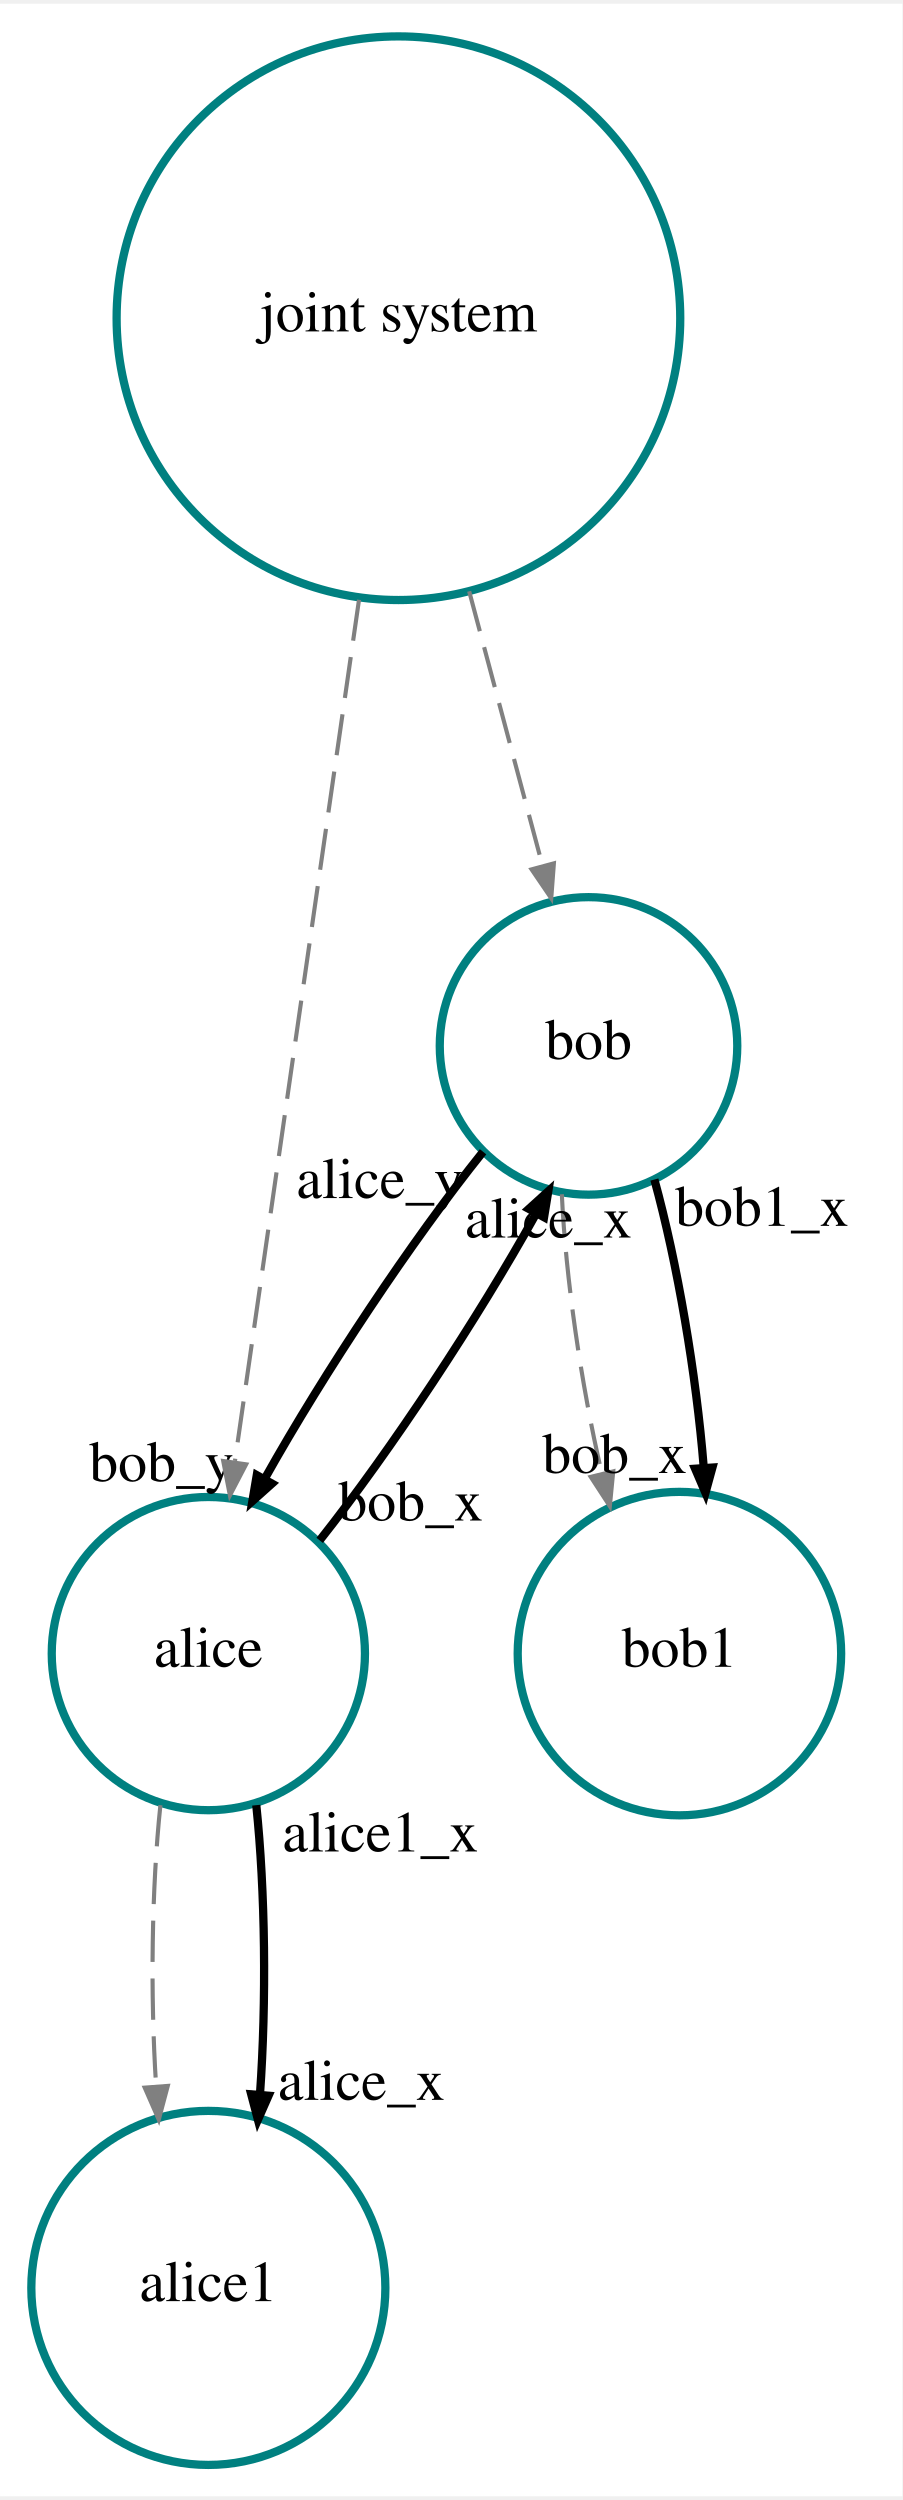
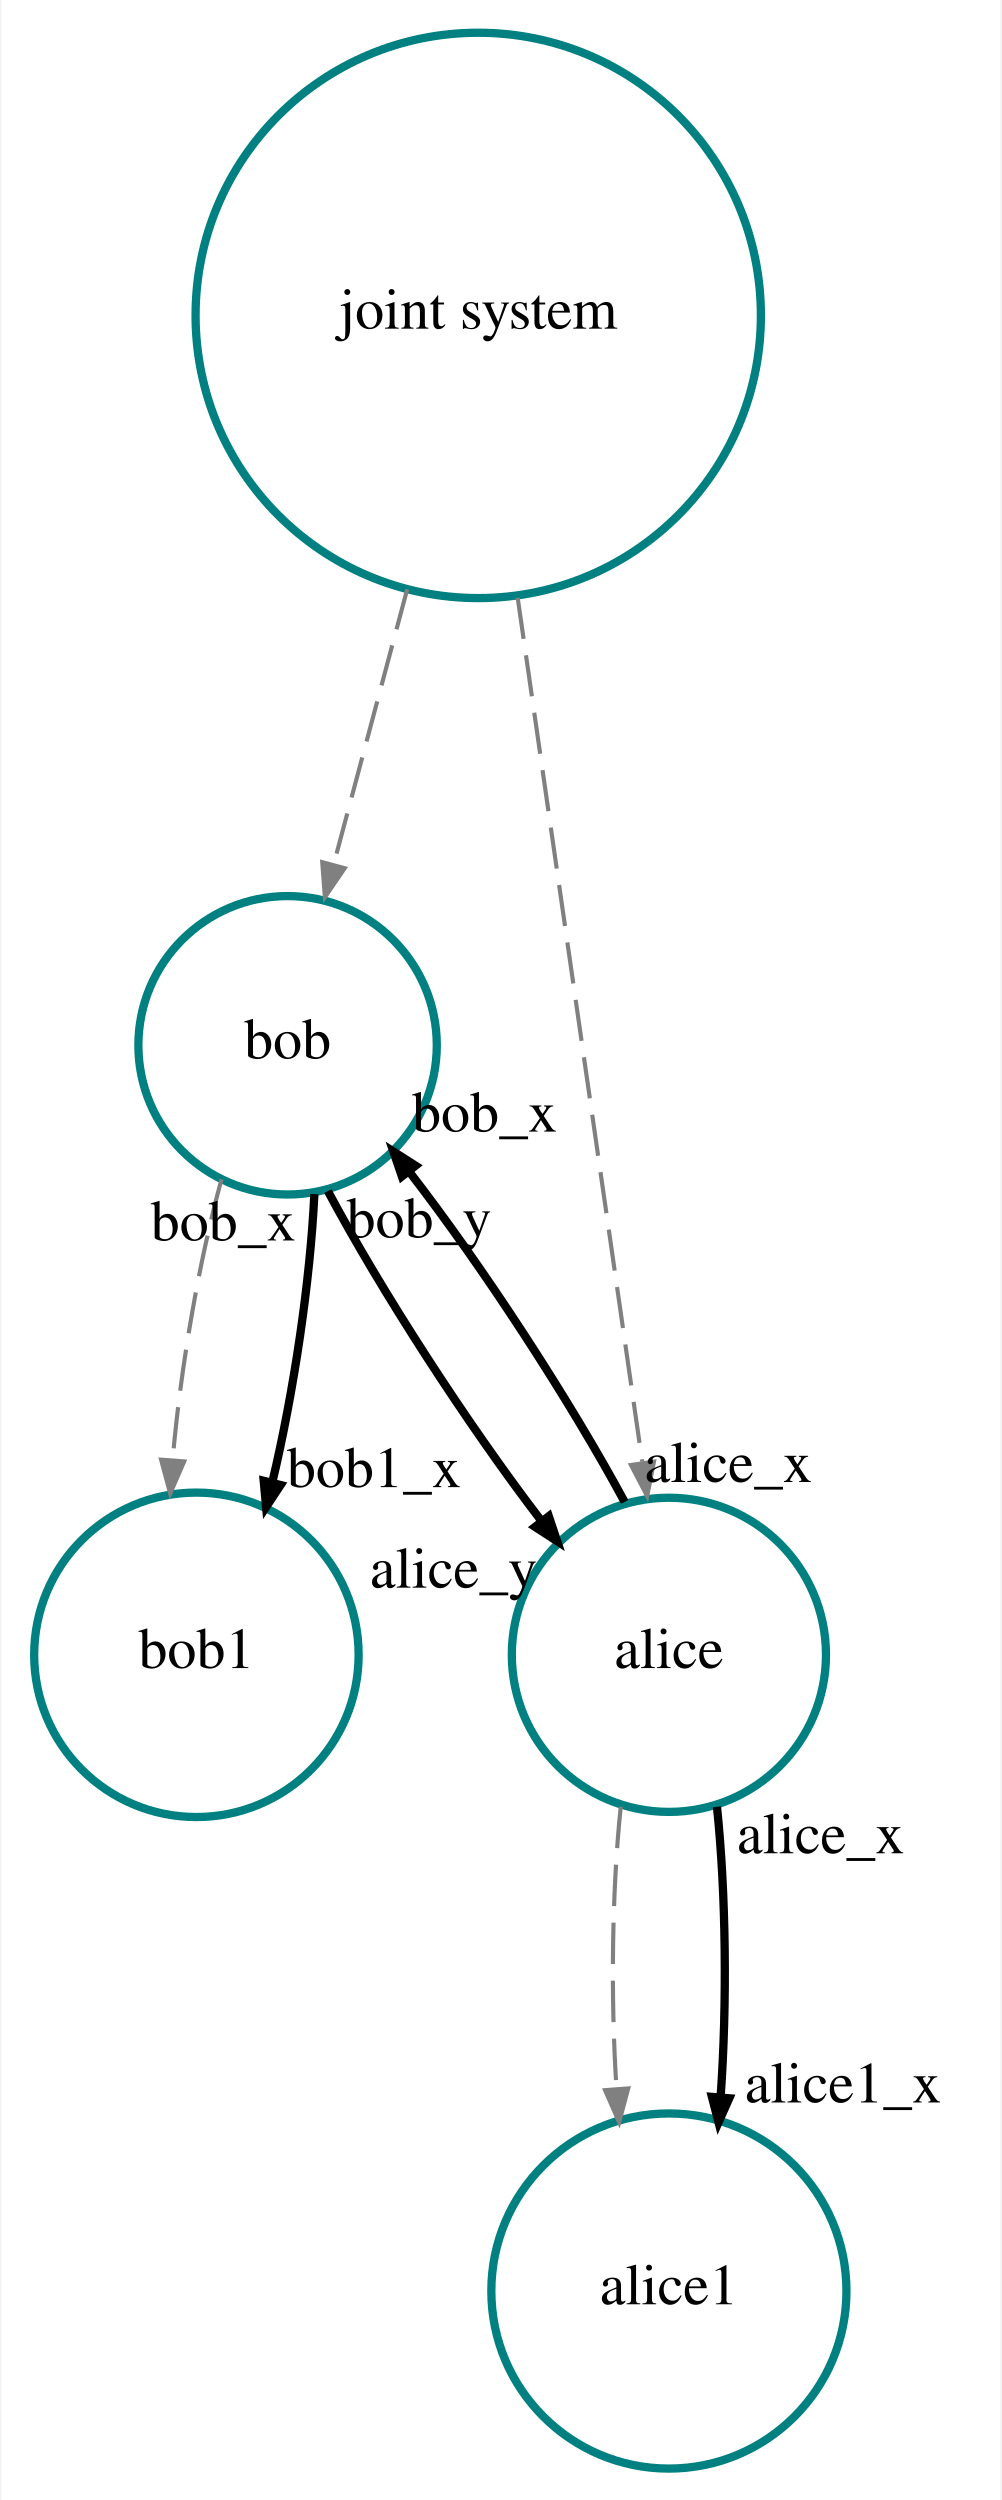
- <svg xmlns="http://www.w3.org/2000/svg" width="109pt" height="302pt" viewBox="0.00 0.00 109.18 301.59">
+ <svg xmlns="http://www.w3.org/2000/svg" width="121pt" height="302pt" viewBox="0.00 0.00 120.53 301.59">
  <g id="graph0" class="graph" transform="scale(1 1) rotate(0) translate(4 297.59)">
-     <polygon fill="white" stroke="transparent" points="-4,4 -4,-297.59 105.18,-297.59 105.18,4 -4,4" />
+     <polygon fill="white" stroke="transparent" points="-4,4 -4,-297.59 116.53,-297.59 116.53,4 -4,4" />
    <g id="node1" class="node">
-       <ellipse fill="none" stroke="Teal" cx="67.21" cy="-171.49" rx="18" ry="18" />
-       <text text-anchor="middle" x="67.21" y="-169.89" font-family="Times,serif" font-size="7.00">bob</text>
+       <ellipse fill="none" stroke="Teal" cx="53.54" cy="-259.54" rx="34.1" ry="34.1" />
+       <text text-anchor="middle" x="53.54" y="-257.94" font-family="Times,serif" font-size="7.00">joint system</text>
+     </g>
+     <g id="node2" class="node">
+       <ellipse fill="none" stroke="Teal" cx="30.54" cy="-171.49" rx="18" ry="18" />
+       <text text-anchor="middle" x="30.54" y="-169.89" font-family="Times,serif" font-size="7.00">bob</text>
+     </g>
+     <g id="edge1" class="edge">
+       <path fill="none" stroke="grey" stroke-width="0.5" stroke-dasharray="5,2" d="M44.97,-226.5C42.02,-215.46 38.79,-203.39 36.14,-193.46" />
+       <polygon fill="grey" stroke="grey" stroke-width="0.5" points="37.43,-192.85 35.04,-189.35 34.72,-193.58 37.43,-192.85" />
+     </g>
+     <g id="node5" class="node">
+       <ellipse fill="none" stroke="Teal" cx="76.54" cy="-97.96" rx="18.95" ry="18.95" />
+       <text text-anchor="middle" x="76.54" y="-96.36" font-family="Times,serif" font-size="7.00">alice</text>
+     </g>
+     <g id="edge4" class="edge">
+       <path fill="none" stroke="grey" stroke-width="0.5" stroke-dasharray="5,2" d="M58.3,-225.47C62.8,-194.28 69.41,-148.36 73.32,-121.28" />
+       <polygon fill="grey" stroke="grey" stroke-width="0.5" points="74.74,-121.26 73.92,-117.1 71.96,-120.86 74.74,-121.26" />
    </g>
    <g id="node3" class="node">
-       <ellipse fill="none" stroke="Teal" cx="21.21" cy="-97.96" rx="18.95" ry="18.95" />
-       <text text-anchor="middle" x="21.21" y="-96.36" font-family="Times,serif" font-size="7.00">alice</text>
+       <ellipse fill="none" stroke="Teal" cx="19.54" cy="-97.96" rx="19.57" ry="19.57" />
+       <text text-anchor="middle" x="19.54" y="-96.36" font-family="Times,serif" font-size="7.00">bob1</text>
+     </g>
+     <g id="edge2" class="edge">
+       <path fill="none" stroke="grey" stroke-width="0.5" stroke-dasharray="5,2" d="M22.57,-155.32C19.87,-145.54 17.65,-132.65 16.69,-121.67" />
+       <polygon fill="grey" stroke="grey" stroke-width="0.5" points="18.07,-121.29 16.38,-117.41 15.28,-121.5 18.07,-121.29" />
    </g>
    <g id="edge5" class="edge">
-       <path fill="none" stroke="black" d="M54.45,-158.68C45.86,-147.98 35.25,-131.99 28.1,-119.24" />
-       <polygon fill="black" stroke="black" points="28.91,-118.53 26.54,-116.41 27.07,-119.55 28.91,-118.53" />
-       <text text-anchor="middle" x="15.54" y="-118.81" font-family="Times,serif" font-size="7.00">bob_y</text>
-       <text text-anchor="middle" x="41.95" y="-153.08" font-family="Times,serif" font-size="7.00">alice_y</text>
+       <path fill="none" stroke="black" d="M33.77,-153.54C33.28,-143.11 31.31,-129.71 28.7,-118.79" />
+       <polygon fill="black" stroke="black" points="29.7,-118.44 27.95,-115.79 27.66,-118.95 29.7,-118.44" />
+       <text text-anchor="middle" x="40.95" y="-118.19" font-family="Times,serif" font-size="7.00">bob1_x</text>
+       <text text-anchor="middle" x="22.77" y="-147.94" font-family="Times,serif" font-size="7.00">bob_x</text>
+     </g>
+     <g id="edge6" class="edge">
+       <path fill="none" stroke="black" d="M35.4,-153.9C41.79,-141.93 52.15,-125.89 61.07,-114.23" />
+       <polygon fill="black" stroke="black" points="62.05,-114.68 63.06,-111.66 60.39,-113.39 62.05,-114.68" />
+       <text text-anchor="middle" x="50.56" y="-106.06" font-family="Times,serif" font-size="7.00">alice_y</text>
+       <text text-anchor="middle" x="46.4" y="-148.3" font-family="Times,serif" font-size="7.00">bob_y</text>
    </g>
    <g id="node4" class="node">
-       <ellipse fill="none" stroke="Teal" cx="78.21" cy="-97.96" rx="19.57" ry="19.57" />
-       <text text-anchor="middle" x="78.21" y="-96.36" font-family="Times,serif" font-size="7.00">bob1</text>
+       <ellipse fill="none" stroke="Teal" cx="76.54" cy="-21.21" rx="21.42" ry="21.42" />
+       <text text-anchor="middle" x="76.54" y="-19.61" font-family="Times,serif" font-size="7.00">alice1</text>
+     </g>
+     <g id="edge7" class="edge">
+       <path fill="none" stroke="black" d="M71.2,-116.41C64.61,-128.62 54.14,-144.71 45.28,-156.16" />
+       <polygon fill="black" stroke="black" points="44.33,-155.67 43.3,-158.68 45.98,-156.97 44.33,-155.67" />
+       <text text-anchor="middle" x="54.3" y="-161.08" font-family="Times,serif" font-size="7.00">bob_x</text>
+       <text text-anchor="middle" x="83.7" y="-118.81" font-family="Times,serif" font-size="7.00">alice_x</text>
    </g>
    <g id="edge3" class="edge">
-       <path fill="none" stroke="grey" stroke-width="0.5" stroke-dasharray="5,2" d="M63.98,-153.54C64.45,-143.47 66.3,-130.62 68.78,-119.92" />
-       <polygon fill="grey" stroke="grey" stroke-width="0.5" points="70.2,-120.01 69.79,-115.79 67.48,-119.34 70.2,-120.01" />
-     </g>
-     <g id="edge6" class="edge">
-       <path fill="none" stroke="black" d="M75.18,-155.32C77.97,-145.2 80.25,-131.74 81.15,-120.51" />
-       <polygon fill="black" stroke="black" points="82.2,-120.47 81.36,-117.41 80.11,-120.33 82.2,-120.47" />
-       <text text-anchor="middle" x="70.36" y="-119.81" font-family="Times,serif" font-size="7.00">bob_x</text>
-       <text text-anchor="middle" x="88.18" y="-149.72" font-family="Times,serif" font-size="7.00">bob1_x</text>
-     </g>
-     <g id="node2" class="node">
-       <ellipse fill="none" stroke="Teal" cx="44.21" cy="-259.54" rx="34.1" ry="34.1" />
-       <text text-anchor="middle" x="44.21" y="-257.94" font-family="Times,serif" font-size="7.00">joint system</text>
-     </g>
-     <g id="edge1" class="edge">
-       <path fill="none" stroke="grey" stroke-width="0.5" stroke-dasharray="5,2" d="M52.77,-226.5C55.72,-215.46 58.95,-203.39 61.6,-193.46" />
-       <polygon fill="grey" stroke="grey" stroke-width="0.5" points="63.02,-193.58 62.7,-189.35 60.32,-192.85 63.02,-193.58" />
-     </g>
-     <g id="edge2" class="edge">
-       <path fill="none" stroke="grey" stroke-width="0.5" stroke-dasharray="5,2" d="M39.44,-225.47C34.95,-194.28 28.33,-148.36 24.43,-121.28" />
-       <polygon fill="grey" stroke="grey" stroke-width="0.5" points="25.78,-120.86 23.82,-117.1 23.01,-121.26 25.78,-120.86" />
-     </g>
-     <g id="edge7" class="edge">
-       <path fill="none" stroke="black" d="M34.68,-111.66C43.35,-122.61 53.87,-138.58 60.83,-151.12" />
-       <polygon fill="black" stroke="black" points="59.99,-151.77 62.34,-153.9 61.83,-150.76 59.99,-151.77" />
-       <text text-anchor="middle" x="62.34" y="-148.3" font-family="Times,serif" font-size="7.00">alice_x</text>
-       <text text-anchor="middle" x="45.68" y="-114.06" font-family="Times,serif" font-size="7.00">bob_x</text>
-     </g>
-     <g id="node5" class="node">
-       <ellipse fill="none" stroke="Teal" cx="21.21" cy="-21.21" rx="21.42" ry="21.42" />
-       <text text-anchor="middle" x="21.21" y="-19.61" font-family="Times,serif" font-size="7.00">alice1</text>
-     </g>
-     <g id="edge4" class="edge">
-       <path fill="none" stroke="grey" stroke-width="0.5" stroke-dasharray="5,2" d="M15.41,-79.62C14.35,-69.57 14.18,-56.77 14.88,-45.81" />
-       <polygon fill="grey" stroke="grey" stroke-width="0.5" points="16.3,-45.65 15.21,-41.56 13.51,-45.44 16.3,-45.65" />
+       <path fill="none" stroke="grey" stroke-width="0.5" stroke-dasharray="5,2" d="M70.73,-79.62C69.68,-69.57 69.5,-56.77 70.21,-45.81" />
+       <polygon fill="grey" stroke="grey" stroke-width="0.5" points="71.63,-45.65 70.54,-41.56 68.84,-45.44 71.63,-45.65" />
    </g>
    <g id="edge8" class="edge">
-       <path fill="none" stroke="black" d="M27.01,-79.62C28.1,-69.21 28.25,-55.86 27.46,-44.66" />
-       <polygon fill="black" stroke="black" points="28.49,-44.46 27.21,-41.56 26.4,-44.63 28.49,-44.46" />
-       <text text-anchor="middle" x="39.71" y="-43.96" font-family="Times,serif" font-size="7.00">alice_x</text>
-       <text text-anchor="middle" x="42.01" y="-74.02" font-family="Times,serif" font-size="7.00">alice1_x</text>
+       <path fill="none" stroke="black" d="M82.34,-79.62C83.43,-69.21 83.58,-55.86 82.78,-44.66" />
+       <polygon fill="black" stroke="black" points="83.82,-44.46 82.53,-41.56 81.73,-44.63 83.82,-44.46" />
+       <text text-anchor="middle" x="97.53" y="-43.96" font-family="Times,serif" font-size="7.00">alice1_x</text>
+       <text text-anchor="middle" x="94.84" y="-74.02" font-family="Times,serif" font-size="7.00">alice_x</text>
    </g>
  </g>
</svg>
